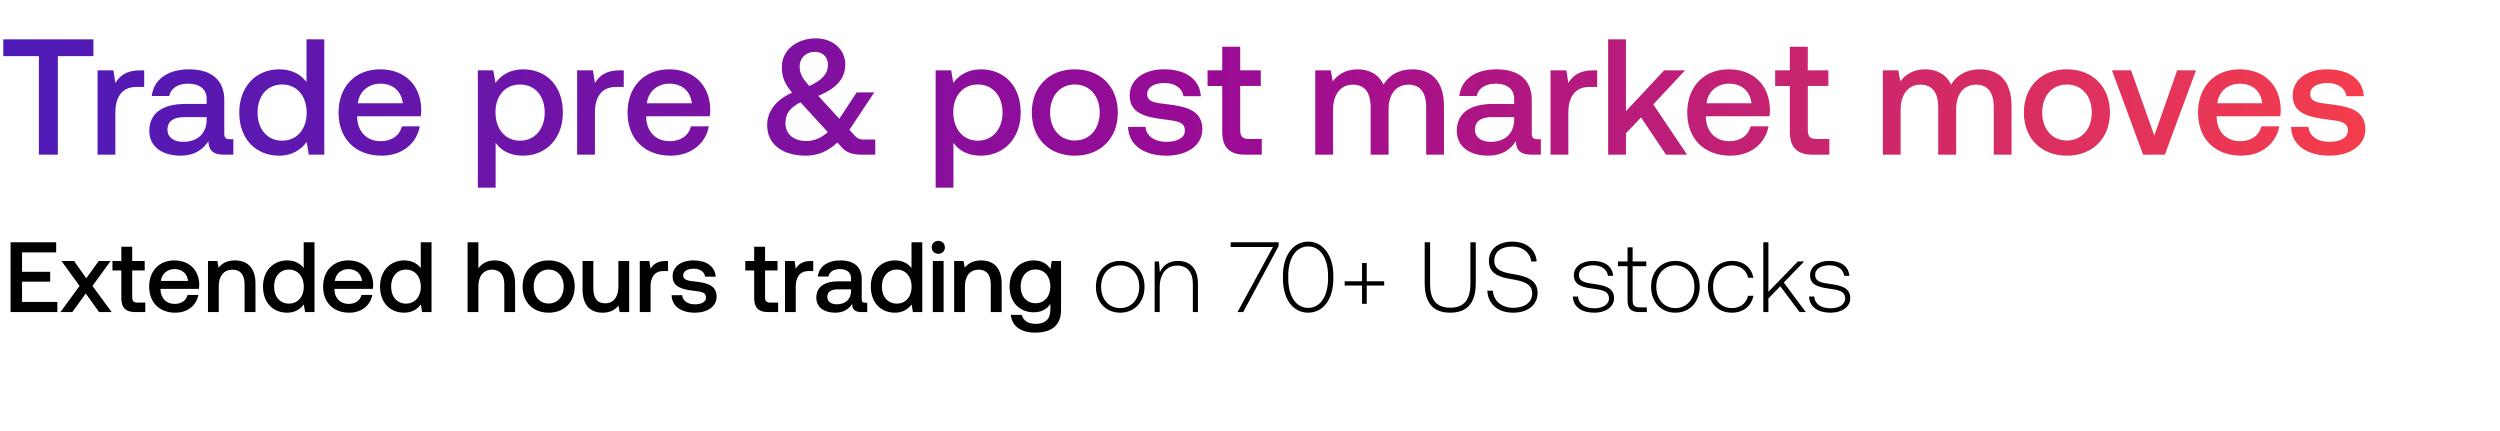
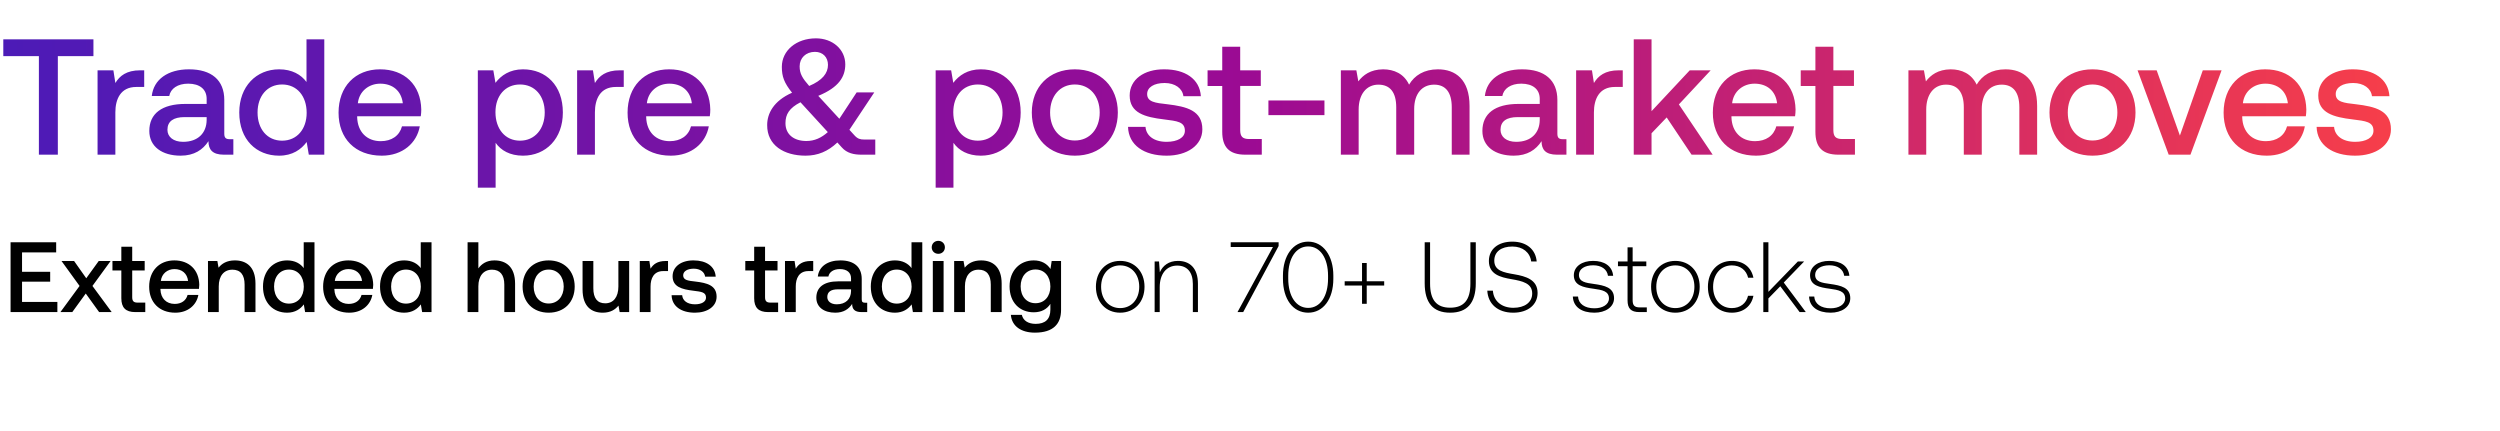
<svg xmlns="http://www.w3.org/2000/svg" width="598" height="103" viewBox="0 0 598 103" fill="none">
  <path d="M2.528 74.652h11.195v-2.434h-8.45v-4.846h6.73v-2.363h-6.73v-4.63h8.163v-2.436H2.528v16.71zm11.922 0h2.84l3.223-4.44 3.198 4.44h3.008l-4.607-6.254 4.345-5.967h-2.841l-2.984 4.13-2.912-4.13h-3.007l4.32 5.967-4.583 6.254zm14.573-3.318c0 2.22 1.002 3.318 3.341 3.318h2.387v-2.267h-1.814c-.978 0-1.312-.358-1.312-1.313v-6.373h2.983V62.43h-2.983v-3.413h-2.602v3.413h-2.125v2.268h2.125v6.635zm12.912 3.462c3.032 0 5.084-1.839 5.514-4.25h-2.578c-.358 1.361-1.504 2.149-3.079 2.149-2.029 0-3.342-1.36-3.413-3.437v-.167h9.213a7.01 7.01 0 00.072-.98c-.072-3.58-2.435-5.823-5.968-5.823-3.604 0-6.015 2.506-6.015 6.278 0 3.747 2.411 6.23 6.254 6.23zm-3.46-7.591c.19-1.743 1.598-2.84 3.245-2.84 1.79 0 3.056 1.026 3.27 2.84h-6.516zm17.718-4.917c-1.981 0-3.15.787-3.915 1.742l-.286-1.6h-2.244v12.222h2.578v-6.158c0-2.483 1.217-3.986 3.27-3.986 1.934 0 2.912 1.24 2.912 3.556v6.588h2.602V67.85c0-4.081-2.22-5.561-4.917-5.561zm16.454 1.838c-.788-1.074-2.1-1.838-3.963-1.838-3.318 0-5.776 2.482-5.776 6.254 0 3.914 2.458 6.254 5.776 6.254 1.934 0 3.199-.908 3.987-1.982l.31 1.838h2.244V57.943h-2.578v6.183zm-3.533 8.497c-2.148 0-3.557-1.67-3.557-4.081 0-2.387 1.409-4.058 3.557-4.058 2.148 0 3.556 1.67 3.556 4.105 0 2.363-1.408 4.034-3.556 4.034zm14.43 2.172c3.032 0 5.084-1.838 5.514-4.248H86.48c-.358 1.36-1.504 2.148-3.08 2.148-2.028 0-3.34-1.36-3.413-3.437v-.167h9.214a7.01 7.01 0 00.072-.98c-.072-3.58-2.435-5.823-5.968-5.823-3.604 0-6.015 2.506-6.015 6.278 0 3.747 2.411 6.23 6.254 6.23zm-3.461-7.59c.19-1.743 1.6-2.84 3.246-2.84 1.79 0 3.056 1.026 3.27 2.84h-6.516zm20.559-3.08c-.787-1.073-2.1-1.837-3.962-1.837-3.318 0-5.777 2.482-5.777 6.254 0 3.914 2.459 6.254 5.777 6.254 1.933 0 3.198-.908 3.986-1.982l.31 1.838h2.244V57.943h-2.578v6.183zm-3.532 8.498c-2.149 0-3.557-1.67-3.557-4.081 0-2.387 1.408-4.058 3.556-4.058 2.149 0 3.557 1.67 3.557 4.105 0 2.363-1.408 4.034-3.556 4.034zm21.158-10.335c-1.91 0-3.08.859-3.843 1.91v-6.255h-2.578v16.71h2.578V68.47c0-2.459 1.241-3.962 3.27-3.962 1.909 0 2.936 1.24 2.936 3.556v6.588h2.578V67.85c0-4.081-2.22-5.561-4.941-5.561zm12.968 12.508c3.724 0 6.23-2.507 6.23-6.254 0-3.724-2.506-6.254-6.23-6.254-3.723 0-6.23 2.53-6.23 6.254 0 3.747 2.507 6.254 6.23 6.254zm0-2.197c-2.172 0-3.58-1.694-3.58-4.057 0-2.364 1.408-4.058 3.58-4.058s3.605 1.695 3.605 4.058c0 2.363-1.433 4.057-3.605 4.057zm16.681-4.057c0 2.53-1.193 4.01-3.15 4.01-1.886 0-2.841-1.218-2.841-3.605v-6.516h-2.578v6.803c0 4.177 2.22 5.562 4.822 5.562 1.886 0 3.007-.764 3.771-1.695l.287 1.551h2.267V62.431h-2.578v6.11zm11.301-6.111c-2.005 0-2.984.812-3.604 1.838l-.287-1.838h-2.291v12.221h2.578v-6.134c0-1.886.74-3.676 3.031-3.676h1.146V62.43h-.573zm1.428 8.187c.072 2.65 2.315 4.178 5.585 4.178 2.96 0 5.18-1.48 5.18-3.82 0-2.72-2.267-3.294-5.06-3.628-1.767-.19-2.936-.334-2.936-1.48 0-.978 1.002-1.6 2.53-1.6 1.528 0 2.578.789 2.721 1.91h2.53c-.167-2.506-2.291-3.89-5.299-3.89-2.936-.024-5.012 1.48-5.012 3.795 0 2.53 2.196 3.127 4.988 3.461 1.886.239 3.008.334 3.008 1.647 0 .979-1.05 1.6-2.65 1.6-1.861 0-2.959-.908-3.055-2.173h-2.53zm19.753.716c0 2.22 1.003 3.318 3.342 3.318h2.387v-2.267h-1.814c-.979 0-1.313-.358-1.313-1.313v-6.373h2.984V62.43h-2.984v-3.413h-2.602v3.413h-2.124v2.268h2.124v6.635zm13.551-8.903c-2.005 0-2.983.812-3.604 1.838l-.286-1.838h-2.292v12.221h2.578v-6.134c0-1.886.74-3.676 3.031-3.676h1.146V62.43h-.573zm12.961 9.978c-.525 0-.787-.168-.787-.788v-4.893c0-2.889-1.862-4.44-5.109-4.44-3.079 0-5.132 1.48-5.394 3.867h2.53c.191-1.075 1.217-1.79 2.745-1.79 1.695 0 2.673.835 2.673 2.195v.74h-3.079c-3.413 0-5.227 1.409-5.227 3.915 0 2.268 1.862 3.58 4.535 3.58 1.981 0 3.222-.859 4.034-2.1 0 1.217.573 1.957 2.244 1.957h1.36V72.41h-.525zm-3.342-2.77c-.023 1.886-1.265 3.151-3.413 3.151-1.408 0-2.268-.716-2.268-1.742 0-1.241.884-1.838 2.483-1.838h3.198v.43zm14.464-5.513c-.788-1.074-2.101-1.838-3.963-1.838-3.318 0-5.776 2.482-5.776 6.254 0 3.914 2.458 6.254 5.776 6.254 1.934 0 3.199-.908 3.987-1.982l.31 1.838h2.244V57.943h-2.578v6.183zm-3.533 8.497c-2.148 0-3.557-1.67-3.557-4.081 0-2.387 1.409-4.058 3.557-4.058 2.148 0 3.557 1.67 3.557 4.105 0 2.363-1.409 4.034-3.557 4.034zm9.943-11.91c.883 0 1.575-.645 1.575-1.552s-.692-1.552-1.575-1.552c-.884 0-1.576.645-1.576 1.552s.692 1.551 1.576 1.551zm-1.313 13.94h2.578V62.43h-2.578v12.221zm11.55-12.365c-1.982 0-3.151.787-3.915 1.742l-.287-1.6h-2.243v12.222h2.578v-6.158c0-2.483 1.217-3.986 3.27-3.986 1.933 0 2.912 1.24 2.912 3.556v6.588h2.602V67.85c0-4.081-2.22-5.561-4.917-5.561zm16.594 2.053c-.788-1.218-2.1-2.053-4.01-2.053-3.318 0-5.776 2.458-5.776 6.206 0 3.89 2.458 6.206 5.776 6.206 1.91 0 3.175-.788 3.986-2.005v1.36c0 2.34-1.265 3.414-3.509 3.414-1.814 0-3.007-.788-3.317-2.148h-2.626c.239 2.745 2.506 4.248 5.753 4.248 4.392 0 6.253-2.1 6.253-5.418v-11.72h-2.243l-.287 1.91zm-3.58 8.187c-2.149 0-3.557-1.647-3.557-4.034 0-2.363 1.408-4.034 3.557-4.034 2.148 0 3.556 1.67 3.556 4.082 0 2.339-1.408 3.986-3.556 3.986zm20.251 2.267c3.413 0 5.824-2.53 5.824-6.206 0-3.652-2.411-6.182-5.824-6.182-3.414 0-5.801 2.53-5.801 6.182 0 3.676 2.387 6.207 5.801 6.207zm0-1.098c-2.698 0-4.559-2.1-4.559-5.108 0-2.983 1.861-5.108 4.559-5.108 2.697 0 4.559 2.125 4.559 5.108 0 3.008-1.862 5.108-4.559 5.108zm13.828-11.29c-2.22 0-3.652 1.146-4.344 2.721l-.191-2.578h-1.05v12.102h1.217v-5.967c0-3.151 1.599-5.156 4.177-5.156 2.34 0 3.748 1.528 3.748 4.392v6.731h1.217v-6.779c0-3.819-2.029-5.466-4.774-5.466zm12.613-3.318h10.097l-8.474 15.563h1.361l8.474-15.802v-.907h-11.458v1.146zm12.495 7.59c0 4.894 2.411 8.117 6.039 8.117 3.58 0 6.015-3.223 6.015-8.116v-.764c0-4.75-2.435-8.116-6.015-8.116-3.628 0-6.039 3.366-6.039 8.116v.764zm10.789-.047c0 4.249-1.886 7.018-4.75 7.018-2.888 0-4.774-2.77-4.774-7.018v-.668c0-4.25 1.886-7.018 4.774-7.018 2.864 0 4.75 2.769 4.75 7.018v.668zm8.129.644h-4.153v1.027h4.153v4.368h1.122v-4.368h4.178v-1.026h-4.178v-4.369h-1.122v4.368zm14.987.478c0 4.654 1.981 7.041 6.086 7.041 4.13 0 6.135-2.386 6.135-7.041v-9.81h-1.289v9.882c0 3.843-1.48 5.776-4.846 5.776-3.318 0-4.797-1.934-4.797-5.776v-9.883h-1.289v9.81zm14.975 1.766c.167 3.151 2.459 5.276 6.206 5.276 3.509 0 5.825-1.91 5.825-4.727 0-3.174-2.817-3.986-5.586-4.463-2.554-.43-4.774-.86-4.774-3.247 0-2.172 1.695-3.39 4.32-3.39 2.507 0 4.225 1.41 4.512 3.581h1.313c-.239-2.864-2.411-4.75-5.825-4.75-3.389 0-5.609 1.79-5.609 4.63 0 3.176 2.721 3.892 5.395 4.345 2.625.454 4.965.979 4.965 3.414 0 2.148-1.815 3.437-4.512 3.437-2.816 0-4.726-1.623-4.893-4.106h-1.337zm20.462 1.409c.095 2.506 2.124 3.867 5.155 3.867 2.602 0 4.703-1.313 4.703-3.462 0-2.554-2.244-3.055-4.846-3.413-1.886-.263-3.556-.477-3.556-2.172 0-1.385 1.36-2.292 3.413-2.292 1.933 0 3.318.931 3.533 2.507h1.241c-.215-2.363-2.148-3.557-4.774-3.557-2.697-.024-4.631 1.36-4.631 3.437 0 2.435 2.244 2.889 4.726 3.223 2.029.286 3.676.549 3.676 2.339 0 1.432-1.503 2.34-3.485 2.34-2.315 0-3.819-1.075-3.914-2.817h-1.241zm13.087.907c0 1.933.788 2.816 2.841 2.816h1.766V73.53h-1.671c-1.265 0-1.718-.477-1.718-1.718v-8.14h3.27V62.55h-3.27v-3.39h-1.218v3.39h-2.291v1.122h2.291v8.164zm11.433 2.96c3.414 0 5.824-2.53 5.824-6.207 0-3.652-2.41-6.182-5.824-6.182-3.413 0-5.8 2.53-5.8 6.182 0 3.676 2.387 6.207 5.8 6.207zm0-1.099c-2.697 0-4.559-2.1-4.559-5.108 0-2.983 1.862-5.108 4.559-5.108 2.698 0 4.559 2.125 4.559 5.108 0 3.008-1.861 5.108-4.559 5.108zm13.519 1.099c2.745 0 4.678-1.576 5.155-4.035h-1.289c-.405 1.79-1.861 2.936-3.866 2.936-2.65 0-4.488-2.076-4.488-5.084 0-3.007 1.814-5.132 4.488-5.132 2.028 0 3.461 1.146 3.89 2.96h1.265c-.501-2.506-2.387-4.034-5.132-4.034-3.413 0-5.752 2.53-5.752 6.206 0 3.724 2.315 6.183 5.729 6.183zm7.522-.144h1.217v-3.27l2.841-2.912 4.63 6.182h1.48l-5.275-7.065 4.869-5.037h-1.503l-7.042 7.257V57.943h-1.217v16.71zm10.943-3.723c.095 2.506 2.124 3.867 5.155 3.867 2.602 0 4.703-1.313 4.703-3.462 0-2.554-2.244-3.055-4.846-3.413-1.885-.263-3.556-.477-3.556-2.172 0-1.385 1.36-2.292 3.413-2.292 1.933 0 3.318.931 3.533 2.507h1.241c-.215-2.363-2.148-3.557-4.774-3.557-2.697-.024-4.631 1.36-4.631 3.437 0 2.435 2.244 2.889 4.727 3.223 2.028.286 3.675.549 3.675 2.339 0 1.432-1.503 2.34-3.485 2.34-2.315 0-3.819-1.075-3.914-2.817h-1.241z" fill="#000" />
-   <path d="M.788 13.429h8.514V37h4.533V13.429h8.514v-4.02H.79v4.02zm32.758 3.39c-3.31 0-4.927 1.34-5.952 3.035l-.473-3.035h-3.784V37h4.257V26.87c0-3.114 1.222-6.07 5.006-6.07h1.892v-3.981h-.946zM54.95 33.295c-.867 0-1.301-.276-1.301-1.3v-8.081c0-4.77-3.075-7.332-8.435-7.332-5.085 0-8.475 2.444-8.908 6.386h4.178c.315-1.774 2.01-2.957 4.533-2.957 2.798 0 4.414 1.38 4.414 3.627v1.222h-5.084c-5.637 0-8.633 2.325-8.633 6.464 0 3.745 3.075 5.912 7.49 5.912 3.271 0 5.32-1.418 6.66-3.468 0 2.01.947 3.232 3.706 3.232h2.247v-3.705h-.867zm-5.519-4.573c-.04 3.114-2.089 5.203-5.636 5.203-2.326 0-3.745-1.182-3.745-2.877 0-2.05 1.459-3.035 4.1-3.035h5.281v.71zm23.884-9.105c-1.301-1.774-3.469-3.035-6.543-3.035-5.48 0-9.54 4.1-9.54 10.327 0 6.465 4.06 10.328 9.54 10.328 3.192 0 5.281-1.498 6.582-3.272L73.866 37h3.705V9.408h-4.257v10.21zM67.48 33.65c-3.547 0-5.873-2.76-5.873-6.74 0-3.942 2.326-6.701 5.873-6.701 3.548 0 5.873 2.759 5.873 6.78 0 3.901-2.325 6.66-5.873 6.66zm23.829 3.587c5.006 0 8.396-3.036 9.105-7.017h-4.257c-.591 2.247-2.483 3.548-5.084 3.548-3.35 0-5.519-2.247-5.637-5.676v-.276h15.215c.079-.552.118-1.104.118-1.616-.118-5.913-4.02-9.618-9.854-9.618-5.952 0-9.933 4.139-9.933 10.367 0 6.188 3.981 10.287 10.327 10.287zm-5.715-12.535c.315-2.877 2.64-4.69 5.36-4.69 2.957 0 5.046 1.694 5.4 4.69h-10.76zm39.502-8.12c-3.153 0-5.243 1.459-6.583 3.232l-.512-2.995h-3.705v28.064h4.257V34.162c1.261 1.813 3.429 3.075 6.543 3.075 5.518 0 9.539-4.1 9.539-10.328 0-6.464-4.021-10.327-9.539-10.327zm-.71 17.068c-3.547 0-5.873-2.799-5.873-6.82 0-3.902 2.326-6.621 5.873-6.621 3.548 0 5.913 2.72 5.913 6.7 0 3.942-2.365 6.74-5.913 6.74zm23.869-16.831c-3.311 0-4.927 1.34-5.952 3.035l-.473-3.035h-3.784V37h4.257V26.87c0-3.114 1.222-6.07 5.006-6.07h1.892v-3.981h-.946zm12.187 20.418c5.006 0 8.396-3.036 9.105-7.017h-4.257c-.591 2.247-2.483 3.548-5.084 3.548-3.351 0-5.519-2.247-5.637-5.676v-.276h15.215c.079-.552.118-1.104.118-1.616-.118-5.913-4.02-9.618-9.854-9.618-5.952 0-9.933 4.139-9.933 10.367 0 6.188 3.981 10.287 10.327 10.287zm-5.715-12.535c.315-2.877 2.641-4.69 5.36-4.69 2.957 0 5.046 1.694 5.401 4.69h-10.761zm51.958 8.672c-.907 0-1.538-.158-2.286-.986l-1.222-1.34 5.952-8.947h-4.218l-4.139 6.306-5.045-5.479c5.006-2.05 6.464-4.65 6.464-7.528 0-3.587-3.035-6.228-7.016-6.228-4.691 0-8.159 2.917-8.159 6.819 0 2.326.552 3.823 2.444 6.188-4.454 1.971-5.952 5.006-5.952 7.726-.04 4.848 4.02 7.331 9.184 7.331 2.917 0 5.36-1.024 7.607-3.153l1.064 1.183c1.222 1.38 2.878 1.734 4.73 1.734h3.272v-3.626h-2.68zm-11.746-20.97c1.892 0 3.113 1.3 3.113 3.114 0 2.01-1.34 3.705-4.493 5.045-1.616-1.852-2.286-2.917-2.286-4.69 0-2.01 1.498-3.469 3.666-3.469zm-2.05 21.324c-2.956 0-5.006-1.537-5.006-4.257 0-2.128.907-3.626 3.587-5.006l.079.08 6.464 7.055c-1.537 1.38-3.193 2.128-5.124 2.128zm41.719-17.146c-3.153 0-5.242 1.459-6.583 3.232l-.512-2.995h-3.705v28.064h4.257V34.162c1.261 1.813 3.429 3.075 6.543 3.075 5.518 0 9.539-4.1 9.539-10.328 0-6.464-4.021-10.327-9.539-10.327zm-.709 17.068c-3.548 0-5.874-2.799-5.874-6.82 0-3.902 2.326-6.621 5.874-6.621 3.547 0 5.912 2.72 5.912 6.7 0 3.942-2.365 6.74-5.912 6.74zm23.198 3.587c6.149 0 10.288-4.14 10.288-10.328 0-6.149-4.139-10.327-10.288-10.327s-10.288 4.178-10.288 10.327c0 6.189 4.139 10.328 10.288 10.328zm0-3.627c-3.587 0-5.913-2.798-5.913-6.7 0-3.903 2.326-6.701 5.913-6.701s5.952 2.798 5.952 6.7c0 3.903-2.365 6.701-5.952 6.701zm12.728-3.271c.118 4.375 3.823 6.898 9.224 6.898 4.887 0 8.553-2.444 8.553-6.307 0-4.494-3.745-5.44-8.356-5.991-2.917-.316-4.849-.552-4.849-2.444 0-1.616 1.656-2.641 4.179-2.641 2.522 0 4.257 1.3 4.493 3.153h4.178c-.276-4.139-3.784-6.425-8.75-6.425-4.849-.04-8.278 2.444-8.278 6.267 0 4.179 3.627 5.164 8.238 5.716 3.114.394 4.967.552 4.967 2.72 0 1.616-1.735 2.64-4.375 2.64-3.075 0-4.888-1.497-5.046-3.586h-4.178zm22.534 1.182c0 3.666 1.656 5.479 5.519 5.479h3.941v-3.745h-2.995c-1.616 0-2.168-.59-2.168-2.168V20.563h4.927V16.82h-4.927v-5.637h-4.297v5.637h-3.508v3.744h3.508v10.958zm45.47-14.939c-3.311 0-5.597 1.459-6.898 3.666-1.222-2.602-3.587-3.666-6.228-3.666-3.035.04-4.769 1.38-5.912 2.878l-.473-2.641h-3.705V37h4.257V26.2c0-3.587 1.813-5.952 4.73-5.952 2.798 0 4.257 1.852 4.257 5.4V37h4.296V26.082c0-3.627 1.853-5.834 4.769-5.834 2.76 0 4.218 1.852 4.218 5.4V37h4.257V25.372c0-6.385-3.39-8.79-7.568-8.79zm29.874 16.713c-.867 0-1.301-.276-1.301-1.3v-8.081c0-4.77-3.074-7.332-8.435-7.332-5.085 0-8.474 2.444-8.908 6.386h4.178c.315-1.774 2.01-2.957 4.533-2.957 2.799 0 4.415 1.38 4.415 3.627v1.222H357.1c-5.637 0-8.632 2.325-8.632 6.464 0 3.745 3.074 5.912 7.489 5.912 3.271 0 5.321-1.418 6.661-3.468 0 2.01.946 3.232 3.705 3.232h2.247v-3.705h-.867zm-5.518-4.573c-.04 3.114-2.089 5.203-5.637 5.203-2.325 0-3.744-1.182-3.744-2.877 0-2.05 1.458-3.035 4.099-3.035h5.282v.71zm18.913-11.903c-3.311 0-4.927 1.34-5.952 3.035l-.473-3.035h-3.784V37h4.257V26.87c0-3.114 1.222-6.07 5.006-6.07h1.892v-3.981h-.946zM384.669 37h4.257v-5.124l3.627-3.784L398.505 37h5.045l-8.08-12.022 7.607-8.16h-5.006l-9.145 9.776V9.408h-4.257V37zm29.249.236c5.005 0 8.395-3.035 9.105-7.016h-4.257c-.591 2.247-2.483 3.548-5.085 3.548-3.35 0-5.518-2.247-5.637-5.676v-.276h15.215c.079-.552.119-1.104.119-1.616-.119-5.913-4.021-9.618-9.855-9.618-5.952 0-9.933 4.139-9.933 10.367 0 6.188 3.981 10.287 10.328 10.287zm-5.716-12.534c.315-2.877 2.641-4.69 5.361-4.69 2.956 0 5.045 1.694 5.4 4.69h-10.761zm19.922 6.82c0 3.665 1.655 5.478 5.518 5.478h3.942v-3.745h-2.996c-1.616 0-2.168-.59-2.168-2.168V20.563h4.927V16.82h-4.927v-5.637h-4.296v5.637h-3.508v3.744h3.508v10.958zm45.469-14.94c-3.311 0-5.597 1.459-6.898 3.666-1.222-2.602-3.587-3.666-6.228-3.666-3.035.04-4.769 1.38-5.912 2.878l-.473-2.641h-3.705V37h4.257V26.2c0-3.587 1.813-5.952 4.73-5.952 2.798 0 4.257 1.852 4.257 5.4V37h4.296V26.082c0-3.627 1.853-5.834 4.77-5.834 2.759 0 4.217 1.852 4.217 5.4V37h4.257V25.372c0-6.385-3.39-8.79-7.568-8.79zm20.812 20.654c6.149 0 10.288-4.138 10.288-10.327 0-6.149-4.139-10.327-10.288-10.327s-10.288 4.178-10.288 10.327c0 6.189 4.139 10.328 10.288 10.328zm0-3.626c-3.587 0-5.912-2.798-5.912-6.7 0-3.903 2.325-6.701 5.912-6.701 3.587 0 5.952 2.798 5.952 6.7 0 3.903-2.365 6.701-5.952 6.701zM512.632 37h5.203l7.449-20.181h-4.493l-5.479 15.609-5.558-15.61h-4.572L512.632 37zm23.462.236c5.006 0 8.396-3.035 9.105-7.016h-4.257c-.591 2.247-2.483 3.548-5.085 3.548-3.35 0-5.518-2.247-5.636-5.676v-.276h15.215a11.69 11.69 0 00.118-1.616c-.118-5.913-4.021-9.618-9.854-9.618-5.952 0-9.933 4.139-9.933 10.367 0 6.188 3.981 10.287 10.327 10.287zm-5.716-12.534c.316-2.877 2.641-4.69 5.361-4.69 2.956 0 5.045 1.694 5.4 4.69h-10.761zm17.635 5.637c.118 4.375 3.823 6.898 9.223 6.898 4.888 0 8.554-2.444 8.554-6.307 0-4.494-3.745-5.44-8.357-5.991-2.916-.316-4.848-.552-4.848-2.444 0-1.616 1.656-2.641 4.178-2.641 2.523 0 4.257 1.3 4.494 3.153h4.178c-.276-4.139-3.784-6.425-8.751-6.425-4.848-.04-8.277 2.444-8.277 6.267 0 4.179 3.626 5.164 8.238 5.716 3.114.394 4.967.552 4.967 2.72 0 1.616-1.735 2.64-4.376 2.64-3.074 0-4.887-1.497-5.045-3.586h-4.178z" fill="url(#paint0_linear_1240_5958)" />
+   <path d="M.788 13.429h8.514V37h4.533V13.429h8.514v-4.02H.79v4.02zm32.758 3.39c-3.31 0-4.927 1.34-5.952 3.035l-.473-3.035h-3.784V37h4.257V26.87c0-3.114 1.222-6.07 5.006-6.07h1.892v-3.981h-.946zM54.95 33.295c-.867 0-1.301-.276-1.301-1.3v-8.081c0-4.77-3.075-7.332-8.435-7.332-5.085 0-8.475 2.444-8.908 6.386h4.178c.315-1.774 2.01-2.957 4.533-2.957 2.798 0 4.414 1.38 4.414 3.627v1.222h-5.084c-5.637 0-8.633 2.325-8.633 6.464 0 3.745 3.075 5.912 7.49 5.912 3.271 0 5.32-1.418 6.66-3.468 0 2.01.947 3.232 3.706 3.232h2.247v-3.705h-.867zm-5.519-4.573c-.04 3.114-2.089 5.203-5.636 5.203-2.326 0-3.745-1.182-3.745-2.877 0-2.05 1.459-3.035 4.1-3.035h5.281v.71zm23.884-9.105c-1.301-1.774-3.469-3.035-6.543-3.035-5.48 0-9.54 4.1-9.54 10.327 0 6.465 4.06 10.328 9.54 10.328 3.192 0 5.281-1.498 6.582-3.272L73.866 37h3.705V9.408h-4.257v10.21zM67.48 33.65c-3.547 0-5.873-2.76-5.873-6.74 0-3.942 2.326-6.701 5.873-6.701 3.548 0 5.873 2.759 5.873 6.78 0 3.901-2.325 6.66-5.873 6.66zm23.829 3.587c5.006 0 8.396-3.036 9.105-7.017h-4.257c-.591 2.247-2.483 3.548-5.084 3.548-3.35 0-5.519-2.247-5.637-5.676v-.276h15.215c.079-.552.118-1.104.118-1.616-.118-5.913-4.02-9.618-9.854-9.618-5.952 0-9.933 4.139-9.933 10.367 0 6.188 3.981 10.287 10.327 10.287zm-5.715-12.535c.315-2.877 2.64-4.69 5.36-4.69 2.957 0 5.046 1.694 5.4 4.69h-10.76zm39.502-8.12c-3.153 0-5.243 1.459-6.583 3.232l-.512-2.995h-3.705v28.064h4.257V34.162c1.261 1.813 3.429 3.075 6.543 3.075 5.518 0 9.539-4.1 9.539-10.328 0-6.464-4.021-10.327-9.539-10.327zm-.71 17.068c-3.547 0-5.873-2.799-5.873-6.82 0-3.902 2.326-6.621 5.873-6.621 3.548 0 5.913 2.72 5.913 6.7 0 3.942-2.365 6.74-5.913 6.74zm23.869-16.831c-3.311 0-4.927 1.34-5.952 3.035l-.473-3.035h-3.784V37h4.257V26.87c0-3.114 1.222-6.07 5.006-6.07h1.892v-3.981h-.946zm12.187 20.418c5.006 0 8.396-3.036 9.105-7.017h-4.257c-.591 2.247-2.483 3.548-5.084 3.548-3.351 0-5.519-2.247-5.637-5.676v-.276h15.215c.079-.552.118-1.104.118-1.616-.118-5.913-4.02-9.618-9.854-9.618-5.952 0-9.933 4.139-9.933 10.367 0 6.188 3.981 10.287 10.327 10.287zm-5.715-12.535c.315-2.877 2.641-4.69 5.36-4.69 2.957 0 5.046 1.694 5.401 4.69h-10.761zm51.958 8.672c-.907 0-1.538-.158-2.286-.986l-1.222-1.34 5.952-8.947h-4.218l-4.139 6.306-5.045-5.479c5.006-2.05 6.464-4.65 6.464-7.528 0-3.587-3.035-6.228-7.016-6.228-4.691 0-8.159 2.917-8.159 6.819 0 2.326.552 3.823 2.444 6.188-4.454 1.971-5.952 5.006-5.952 7.726-.04 4.848 4.02 7.331 9.184 7.331 2.917 0 5.36-1.024 7.607-3.153l1.064 1.183c1.222 1.38 2.878 1.734 4.73 1.734h3.272v-3.626h-2.68zm-11.746-20.97c1.892 0 3.113 1.3 3.113 3.114 0 2.01-1.34 3.705-4.493 5.045-1.616-1.852-2.286-2.917-2.286-4.69 0-2.01 1.498-3.469 3.666-3.469zm-2.05 21.324c-2.956 0-5.006-1.537-5.006-4.257 0-2.128.907-3.626 3.587-5.006l.079.08 6.464 7.055c-1.537 1.38-3.193 2.128-5.124 2.128zm41.719-17.146c-3.153 0-5.242 1.459-6.583 3.232l-.512-2.995h-3.705v28.064h4.257V34.162c1.261 1.813 3.429 3.075 6.543 3.075 5.518 0 9.539-4.1 9.539-10.328 0-6.464-4.021-10.327-9.539-10.327zm-.709 17.068c-3.548 0-5.874-2.799-5.874-6.82 0-3.902 2.326-6.621 5.874-6.621 3.547 0 5.912 2.72 5.912 6.7 0 3.942-2.365 6.74-5.912 6.74zm23.198 3.587c6.149 0 10.288-4.14 10.288-10.328 0-6.149-4.139-10.327-10.288-10.327s-10.288 4.178-10.288 10.327c0 6.189 4.139 10.328 10.288 10.328zm0-3.627c-3.587 0-5.913-2.798-5.913-6.7 0-3.903 2.326-6.701 5.913-6.701s5.952 2.798 5.952 6.7c0 3.903-2.365 6.701-5.952 6.701zm12.728-3.271c.118 4.375 3.823 6.898 9.224 6.898 4.887 0 8.553-2.444 8.553-6.307 0-4.494-3.745-5.44-8.356-5.991-2.917-.316-4.849-.552-4.849-2.444 0-1.616 1.656-2.641 4.179-2.641 2.522 0 4.257 1.3 4.493 3.153h4.178c-.276-4.139-3.784-6.425-8.75-6.425-4.849-.04-8.278 2.444-8.278 6.267 0 4.179 3.627 5.164 8.238 5.716 3.114.394 4.967.552 4.967 2.72 0 1.616-1.735 2.64-4.375 2.64-3.075 0-4.888-1.497-5.046-3.586h-4.178zm22.534 1.182c0 3.666 1.656 5.479 5.519 5.479h3.941v-3.745h-2.995c-1.616 0-2.168-.59-2.168-2.168V20.563h4.927V16.82h-4.927v-5.637h-4.297v5.637h-3.508v3.744h3.508v10.958zm24.448-3.981v-3.508h-13.401v3.508h13.401zm27.142-10.958c-3.311 0-5.597 1.459-6.898 3.666-1.222-2.602-3.587-3.666-6.227-3.666-3.036.04-4.77 1.38-5.913 2.878l-.473-2.641h-3.705V37h4.257V26.2c0-3.587 1.813-5.952 4.73-5.952 2.798 0 4.257 1.852 4.257 5.4V37h4.296V26.082c0-3.627 1.853-5.834 4.77-5.834 2.759 0 4.217 1.852 4.217 5.4V37h4.257V25.372c0-6.385-3.39-8.79-7.568-8.79zm29.874 16.713c-.867 0-1.3-.276-1.3-1.3v-8.081c0-4.77-3.075-7.332-8.435-7.332-5.085 0-8.475 2.444-8.909 6.386h4.179c.315-1.774 2.01-2.957 4.532-2.957 2.799 0 4.415 1.38 4.415 3.627v1.222h-5.085c-5.636 0-8.632 2.325-8.632 6.464 0 3.745 3.075 5.912 7.489 5.912 3.272 0 5.322-1.418 6.662-3.468 0 2.01.946 3.232 3.705 3.232h2.247v-3.705h-.868zm-5.518-4.573c-.039 3.114-2.089 5.203-5.636 5.203-2.326 0-3.745-1.182-3.745-2.877 0-2.05 1.458-3.035 4.099-3.035h5.282v.71zm18.913-11.903c-3.311 0-4.927 1.34-5.952 3.035l-.473-3.035h-3.784V37h4.257V26.87c0-3.114 1.222-6.07 5.006-6.07h1.892v-3.981h-.946zM390.79 37h4.257v-5.124l3.626-3.784L404.625 37h5.045l-8.08-12.022 7.607-8.16h-5.005l-9.145 9.776V9.408h-4.257V37zm29.248.236c5.006 0 8.396-3.035 9.105-7.016h-4.257c-.591 2.247-2.483 3.548-5.085 3.548-3.35 0-5.518-2.247-5.636-5.676v-.276h15.215c.079-.552.118-1.104.118-1.616-.118-5.913-4.021-9.618-9.854-9.618-5.952 0-9.933 4.139-9.933 10.367 0 6.188 3.981 10.287 10.327 10.287zm-5.715-12.534c.315-2.877 2.64-4.69 5.36-4.69 2.956 0 5.046 1.694 5.4 4.69h-10.76zm19.921 6.82c0 3.665 1.655 5.478 5.518 5.478h3.942v-3.745h-2.996c-1.616 0-2.168-.59-2.168-2.168V20.563h4.927V16.82h-4.927v-5.637h-4.296v5.637h-3.508v3.744h3.508v10.958zm45.47-14.94c-3.311 0-5.598 1.459-6.898 3.666-1.222-2.602-3.587-3.666-6.228-3.666-3.035.04-4.77 1.38-5.913 2.878l-.473-2.641h-3.705V37h4.257V26.2c0-3.587 1.813-5.952 4.73-5.952 2.799 0 4.257 1.852 4.257 5.4V37h4.297V26.082c0-3.627 1.852-5.834 4.769-5.834 2.759 0 4.218 1.852 4.218 5.4V37h4.257V25.372c0-6.385-3.39-8.79-7.568-8.79zm20.812 20.654c6.149 0 10.287-4.138 10.287-10.327 0-6.149-4.138-10.327-10.287-10.327-6.149 0-10.288 4.178-10.288 10.327 0 6.189 4.139 10.328 10.288 10.328zm0-3.626c-3.587 0-5.913-2.798-5.913-6.7 0-3.903 2.326-6.701 5.913-6.701 3.586 0 5.951 2.798 5.951 6.7 0 3.903-2.365 6.701-5.951 6.701zM518.752 37h5.203l7.45-20.181h-4.494l-5.479 15.609-5.557-15.61h-4.573L518.752 37zm23.462.236c5.006 0 8.396-3.035 9.106-7.016h-4.257c-.592 2.247-2.484 3.548-5.085 3.548-3.351 0-5.519-2.247-5.637-5.676v-.276h15.215c.079-.552.118-1.104.118-1.616-.118-5.913-4.02-9.618-9.854-9.618-5.952 0-9.933 4.139-9.933 10.367 0 6.188 3.981 10.287 10.327 10.287zm-5.715-12.534c.315-2.877 2.641-4.69 5.361-4.69 2.956 0 5.045 1.694 5.4 4.69h-10.761zm17.634 5.637c.118 4.375 3.824 6.898 9.224 6.898 4.887 0 8.553-2.444 8.553-6.307 0-4.494-3.744-5.44-8.356-5.991-2.917-.316-4.848-.552-4.848-2.444 0-1.616 1.655-2.641 4.178-2.641 2.522 0 4.257 1.3 4.493 3.153h4.178c-.276-4.139-3.784-6.425-8.75-6.425-4.848-.04-8.278 2.444-8.278 6.267 0 4.179 3.627 5.164 8.238 5.716 3.114.394 4.967.552 4.967 2.72 0 1.616-1.734 2.64-4.375 2.64-3.075 0-4.888-1.497-5.046-3.586h-4.178z" fill="url(#paint0_linear_1240_5958)" />
  <defs>
    <linearGradient id="paint0_linear_1240_5958" x1="598" y1="23.526" x2="0" y2="23.526" gradientUnits="userSpaceOnUse">
      <stop stop-color="#FF4343" />
      <stop offset=".5" stop-color="#9C0B93" />
      <stop offset="1" stop-color="#4C1BB7" />
    </linearGradient>
  </defs>
</svg>
